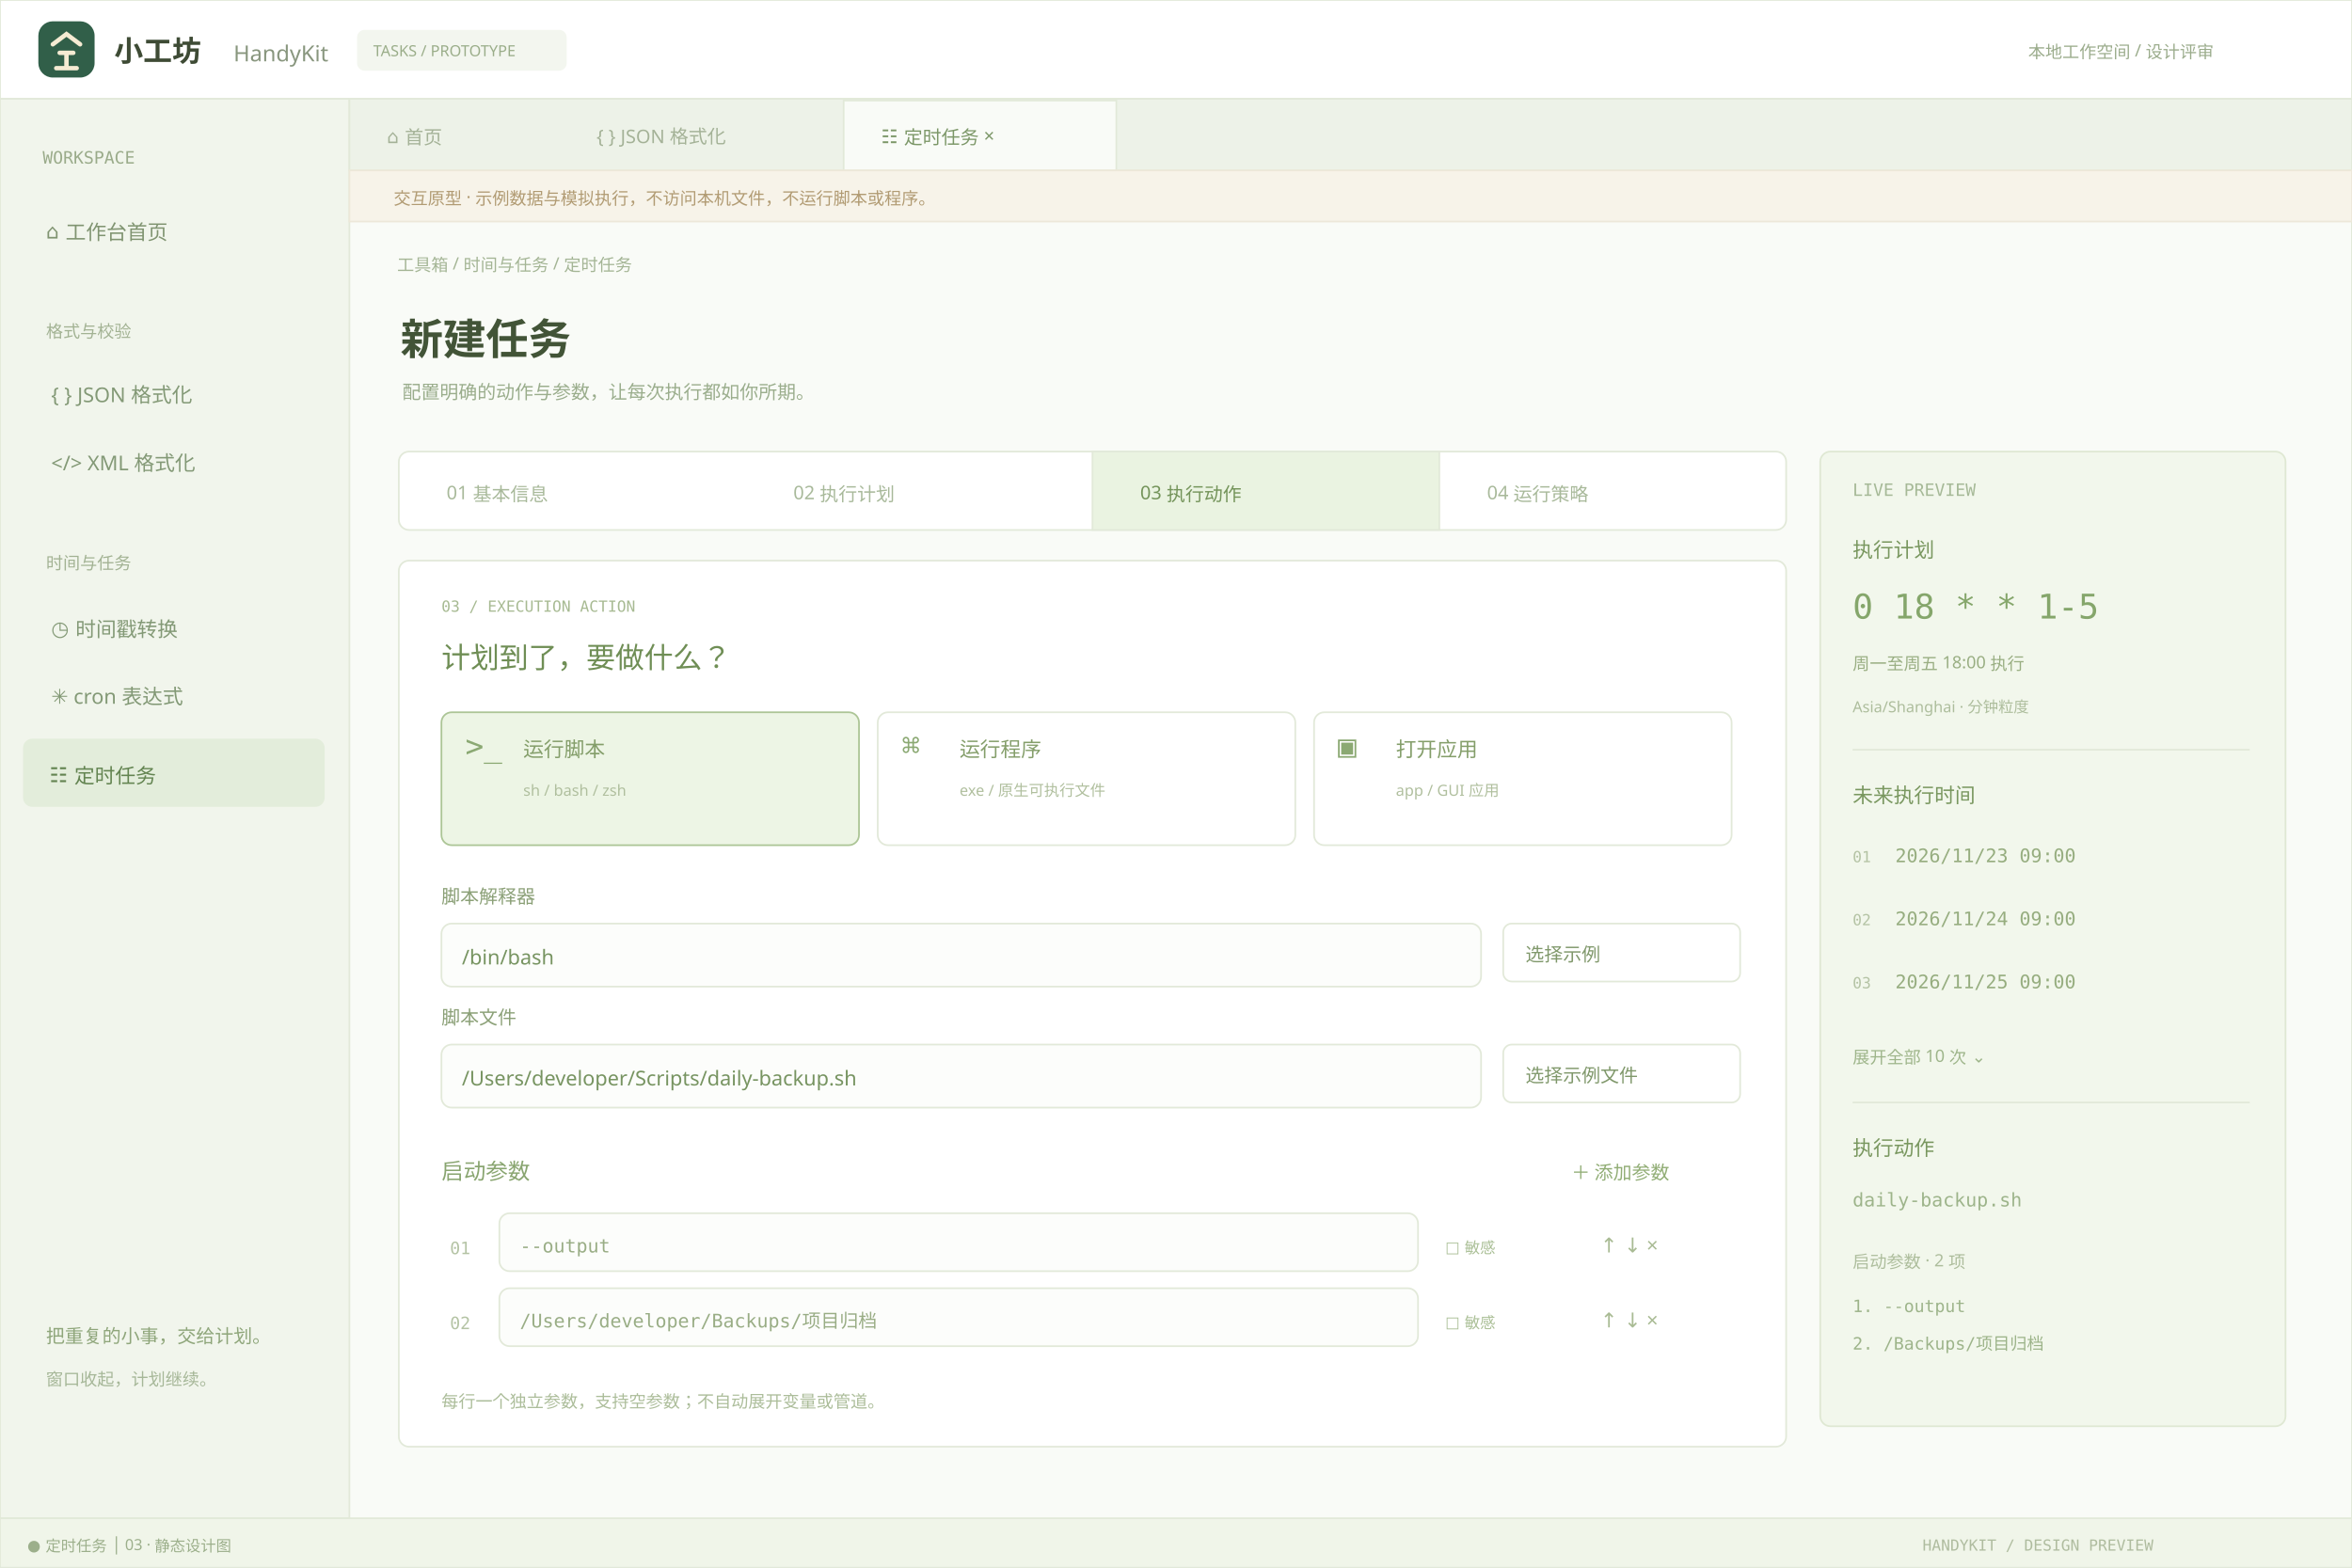
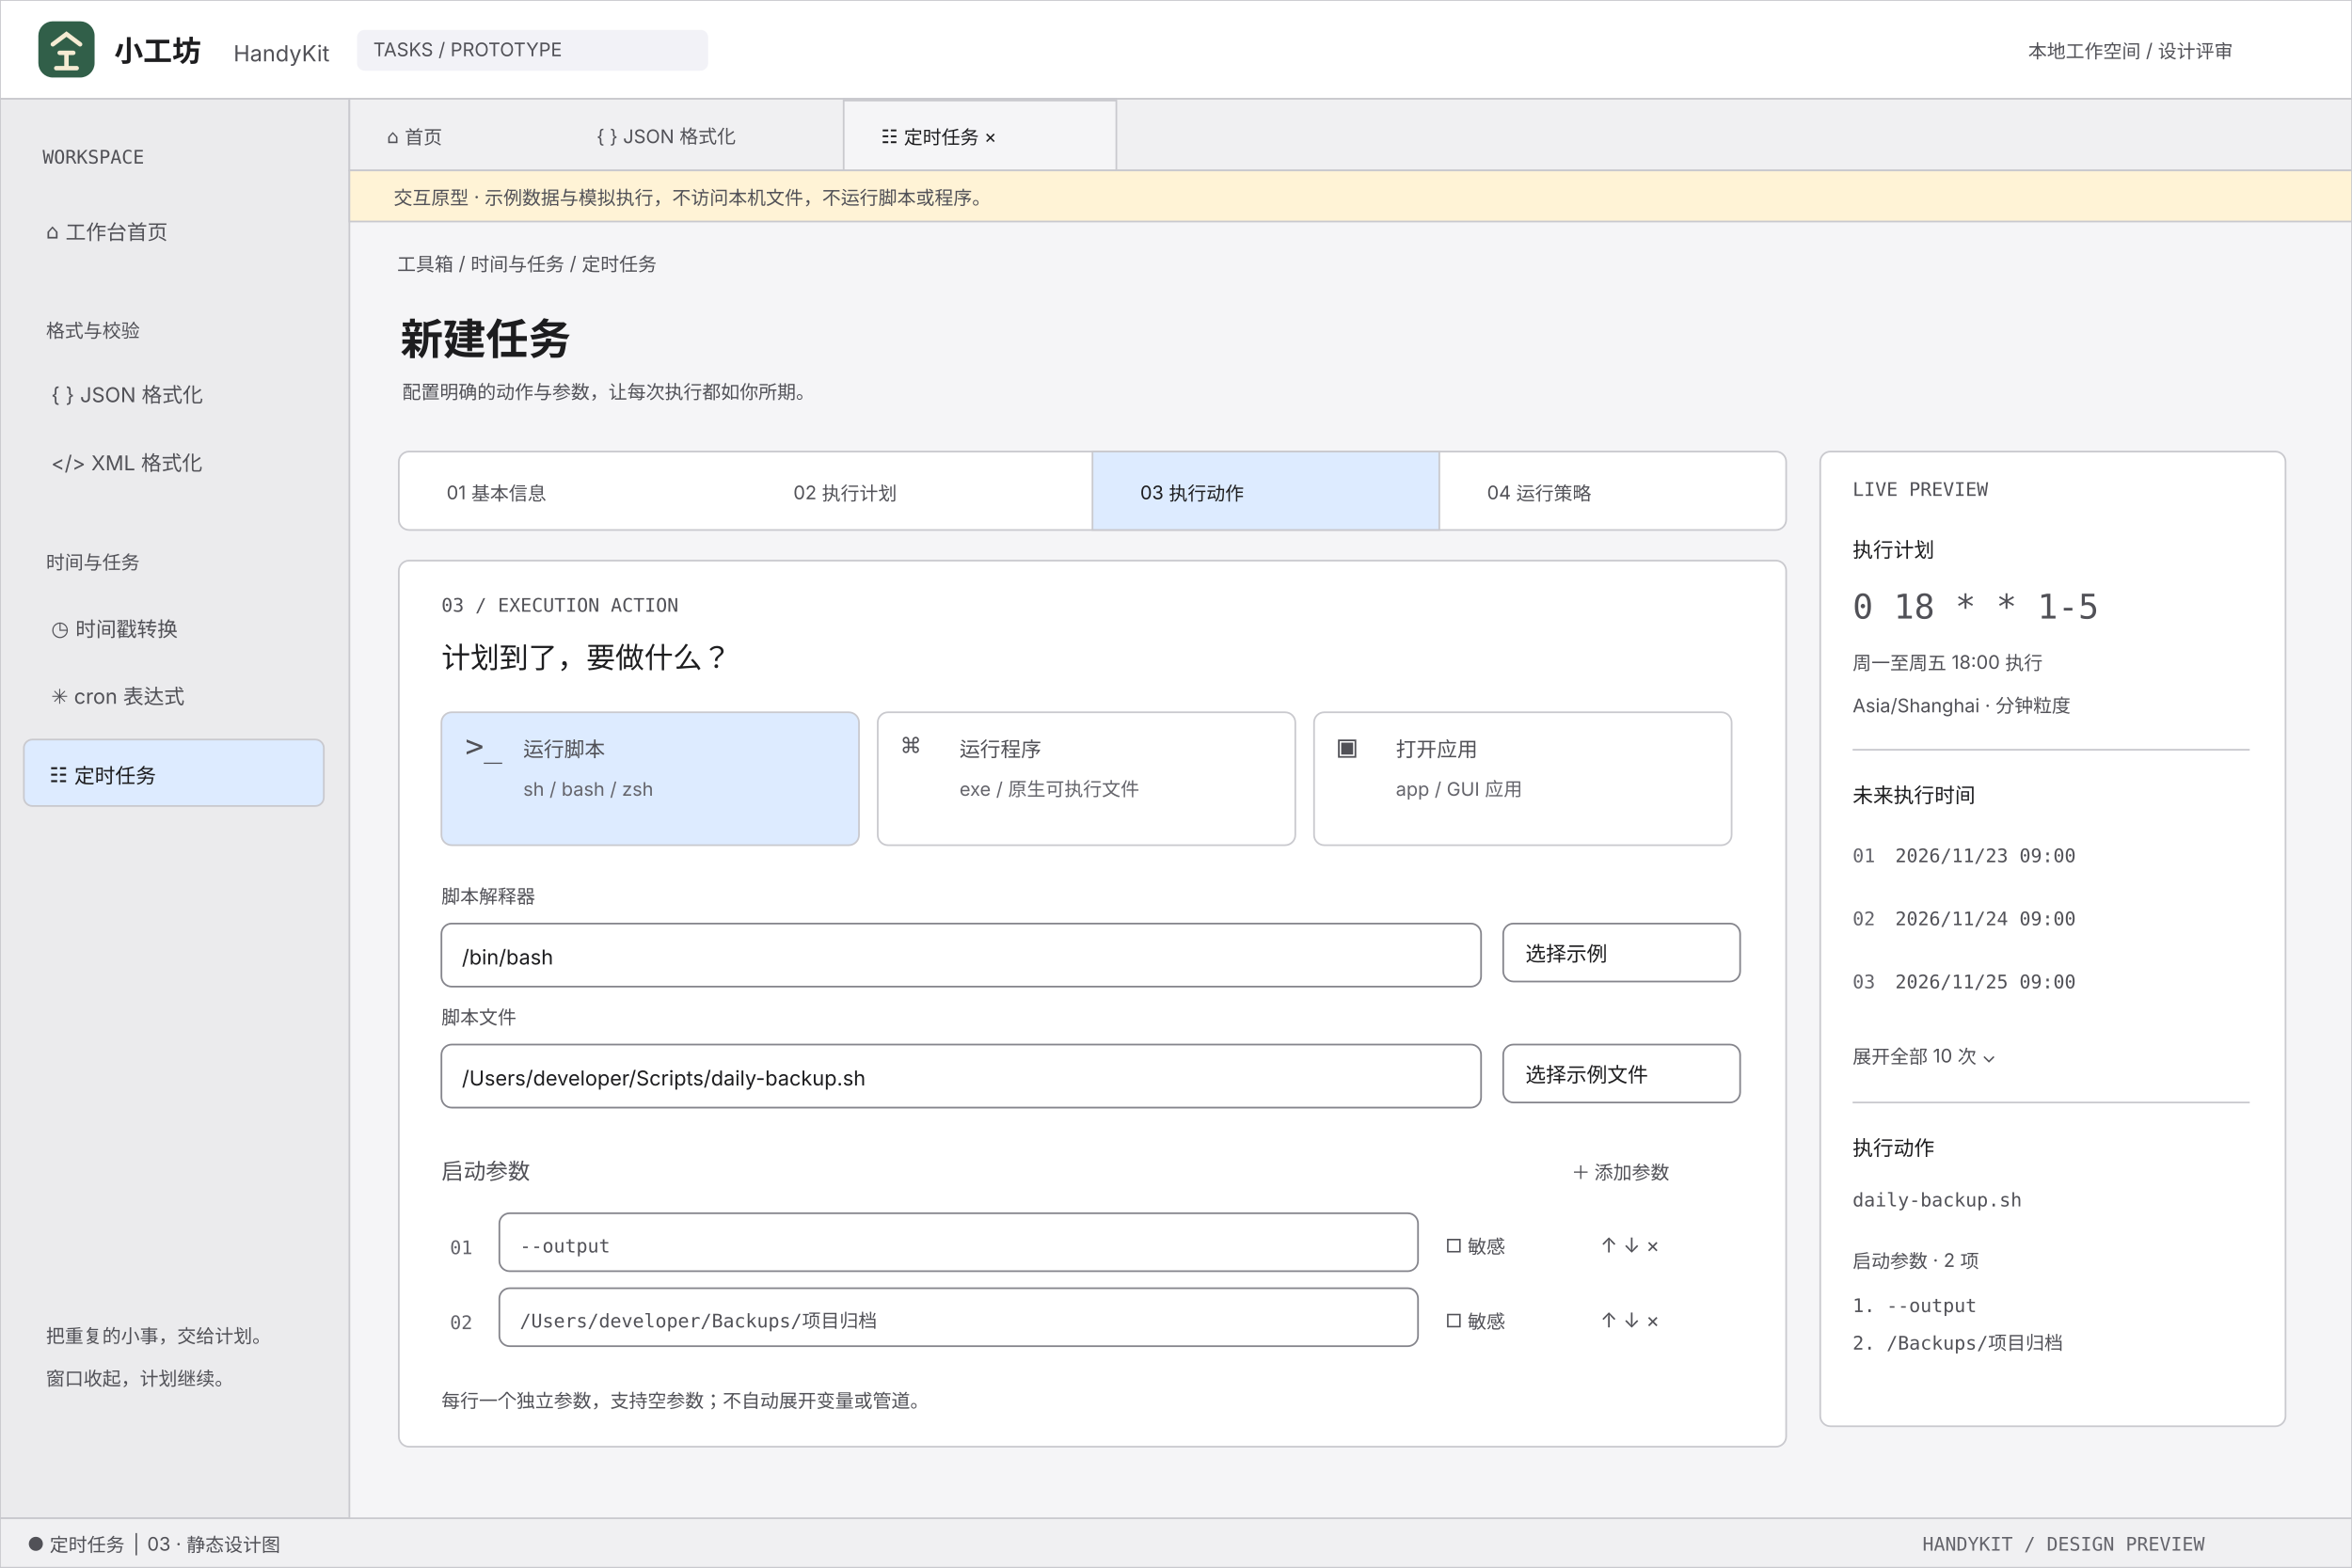
<svg xmlns="http://www.w3.org/2000/svg" width="1380" height="920" viewBox="0 0 1380 920">
-   <rect x="0" y="0" width="1380" height="920" rx="12" fill="#f9fbf7" stroke="#e0e7d7" />
-   <rect x="0" y="0" width="1380" height="58" rx="0" fill="#fff" stroke="#e2e9d9" />
-   <rect x="23" y="13" width="32" height="32" rx="8" fill="#315f49" stroke="#315f49" />
+   <rect x="0" y="0" width="1380" height="920" rx="12" fill="#F5F5F7" stroke="#C9C9CE" />
+   <rect x="0" y="0" width="1380" height="58" rx="0" fill="#FFFFFF" stroke="#C9C9CE" />
+   <rect x="23" y="13" width="32" height="32" rx="8" fill="#315F49" stroke="#315F49" />
  <path d="M31 26L39 20L47 26M35 31H43M39 31V39M33 40H45" stroke="#f5ebd3" stroke-width="2.6" fill="none" stroke-linecap="round" />
-   <text x="67" y="36" fill="#3e4b35" font-family="PingFang SC,Microsoft YaHei,sans-serif" font-size="17" font-weight="600">小工坊</text>
-   <text x="137" y="36" fill="#88967e" font-family="PingFang SC,Microsoft YaHei,sans-serif" font-size="13" font-weight="400">HandyKit</text>
-   <rect x="210" y="18" width="122" height="23" rx="4" fill="#f3f6ef" stroke="#f3f6ef" />
-   <text x="219" y="33" fill="#9aad89" font-family="PingFang SC,Microsoft YaHei,sans-serif" font-size="9" font-weight="400">TASKS / PROTOTYPE</text>
-   <text x="1190" y="34" fill="#9bac8c" font-family="PingFang SC,Microsoft YaHei,sans-serif" font-size="10" font-weight="400">本地工作空间  /  设计评审</text>
-   <rect x="0" y="58" width="205" height="833" rx="0" fill="#f1f5ec" stroke="#e2e9d9" />
-   <text x="25" y="96" fill="#9aab8a" font-family="SFMono-Regular,Menlo,monospace" font-size="10" font-weight="400">WORKSPACE</text>
-   <text x="27" y="140" fill="#809471" font-family="PingFang SC,Microsoft YaHei,sans-serif" font-size="12" font-weight="400">⌂   工作台首页</text>
-   <text x="27" y="198" fill="#a2b293" font-family="PingFang SC,Microsoft YaHei,sans-serif" font-size="10" font-weight="400">格式与校验</text>
-   <text x="30" y="236" fill="#839976" font-family="PingFang SC,Microsoft YaHei,sans-serif" font-size="12" font-weight="400">{ }   JSON 格式化</text>
-   <text x="30" y="276" fill="#839976" font-family="PingFang SC,Microsoft YaHei,sans-serif" font-size="12" font-weight="400">&lt;/&gt;   XML 格式化</text>
-   <text x="27" y="334" fill="#a2b293" font-family="PingFang SC,Microsoft YaHei,sans-serif" font-size="10" font-weight="400">时间与任务</text>
-   <text x="30" y="373" fill="#839976" font-family="PingFang SC,Microsoft YaHei,sans-serif" font-size="12" font-weight="400">◷   时间戳转换</text>
-   <text x="30" y="413" fill="#839976" font-family="PingFang SC,Microsoft YaHei,sans-serif" font-size="12" font-weight="400">✳   cron 表达式</text>
-   <rect x="14" y="434" width="176" height="39" rx="5" fill="#e3eddb" stroke="#e3eddb" />
-   <text x="29" y="459" fill="#638451" font-family="PingFang SC,Microsoft YaHei,sans-serif" font-size="12" font-weight="500">☷   定时任务</text>
-   <text x="27" y="788" fill="#8fa67b" font-family="PingFang SC,Microsoft YaHei,sans-serif" font-size="11" font-weight="400">把重复的小事，交给计划。</text>
-   <text x="27" y="813" fill="#a6b798" font-family="PingFang SC,Microsoft YaHei,sans-serif" font-size="10" font-weight="400">窗口收起，计划继续。</text>
-   <rect x="205" y="58" width="1175" height="42" rx="0" fill="#edf2e8" stroke="#e2e9d9" />
-   <text x="227" y="84" fill="#a4b297" font-family="PingFang SC,Microsoft YaHei,sans-serif" font-size="11" font-weight="400">⌂  首页</text>
-   <text x="350" y="84" fill="#a4b297" font-family="PingFang SC,Microsoft YaHei,sans-serif" font-size="11" font-weight="400">{ }  JSON 格式化</text>
-   <rect x="495" y="58" width="160" height="42" rx="0" fill="#f9fbf7" stroke="#e2e9d9" />
-   <path d="M495 59H655" stroke="#e2e9d9" />
-   <text x="517" y="84" fill="#7c9768" font-family="PingFang SC,Microsoft YaHei,sans-serif" font-size="11" font-weight="400">☷  定时任务      ×</text>
-   <rect x="205" y="100" width="1175" height="30" rx="0" fill="#f7f3e9" stroke="#ede8d9" />
-   <text x="231" y="120" fill="#b19b73" font-family="PingFang SC,Microsoft YaHei,sans-serif" font-size="10" font-weight="400">交互原型  ·  示例数据与模拟执行，不访问本机文件，不运行脚本或程序。</text>
-   <text x="233" y="159" fill="#a4b595" font-family="PingFang SC,Microsoft YaHei,sans-serif" font-size="10" font-weight="400">工具箱   /   时间与任务   /   定时任务</text>
-   <text x="235" y="208" fill="#425437" font-family="PingFang SC,Microsoft YaHei,sans-serif" font-size="25" font-weight="600">新建任务</text>
-   <text x="236" y="234" fill="#9aad8c" font-family="PingFang SC,Microsoft YaHei,sans-serif" font-size="11" font-weight="400">配置明确的动作与参数，让每次执行都如你所期。</text>
-   <rect x="0" y="891" width="1380" height="29" rx="0" fill="#f0f5e9" stroke="#e2e9d9" />
-   <text x="16" y="910" fill="#9caf8b" font-family="PingFang SC,Microsoft YaHei,sans-serif" font-size="9" font-weight="400">●  定时任务     │     03 · 静态设计图</text>
-   <text x="1128" y="910" fill="#afbc9f" font-family="SFMono-Regular,Menlo,monospace" font-size="9" font-weight="400">HANDYKIT  /  DESIGN PREVIEW</text>
-   <rect x="234" y="265" width="814" height="46" rx="6" fill="#fff" stroke="#e2e9d9" />
-   <text x="262.0" y="293" fill="#a8b99a" font-family="PingFang SC,Microsoft YaHei,sans-serif" font-size="11" font-weight="400">01   基本信息</text>
-   <text x="465.5" y="293" fill="#a8b99a" font-family="PingFang SC,Microsoft YaHei,sans-serif" font-size="11" font-weight="400">02   执行计划</text>
-   <rect x="641.0" y="265" width="203.5" height="46" rx="0" fill="#eaf3e1" stroke="#e2e9d9" />
-   <text x="669.0" y="293" fill="#739359" font-family="PingFang SC,Microsoft YaHei,sans-serif" font-size="11" font-weight="400">03   执行动作</text>
-   <text x="872.5" y="293" fill="#a8b99a" font-family="PingFang SC,Microsoft YaHei,sans-serif" font-size="11" font-weight="400">04   运行策略</text>
-   <rect x="1068" y="265" width="273" height="572" rx="6" fill="#f2f7ec" stroke="#dfe8d3" />
-   <text x="1087" y="291" fill="#a6b997" font-family="SFMono-Regular,Menlo,monospace" font-size="10" font-weight="400">LIVE PREVIEW</text>
-   <text x="1087" y="327" fill="#79975f" font-family="PingFang SC,Microsoft YaHei,sans-serif" font-size="12" font-weight="400">执行计划</text>
-   <text x="1087" y="363" fill="#85a66b" font-family="SFMono-Regular,Menlo,monospace" font-size="20" font-weight="400">0 18 * * 1-5</text>
-   <text x="1087" y="393" fill="#99ae82" font-family="PingFang SC,Microsoft YaHei,sans-serif" font-size="10" font-weight="400">周一至周五 18:00 执行</text>
-   <text x="1087" y="418" fill="#adbd9c" font-family="PingFang SC,Microsoft YaHei,sans-serif" font-size="9" font-weight="400">Asia/Shanghai · 分钟粒度</text>
-   <path d="M1087 440H1320" stroke="#e2e9d9" />
-   <text x="1087" y="471" fill="#79975f" font-family="PingFang SC,Microsoft YaHei,sans-serif" font-size="12" font-weight="400">未来执行时间</text>
-   <text x="1087" y="506" fill="#b4c3a4" font-family="SFMono-Regular,Menlo,monospace" font-size="9" font-weight="400">01</text>
-   <text x="1112" y="506" fill="#96ad7f" font-family="SFMono-Regular,Menlo,monospace" font-size="11" font-weight="400">2026/11/23 09:00</text>
-   <text x="1087" y="543" fill="#b4c3a4" font-family="SFMono-Regular,Menlo,monospace" font-size="9" font-weight="400">02</text>
-   <text x="1112" y="543" fill="#96ad7f" font-family="SFMono-Regular,Menlo,monospace" font-size="11" font-weight="400">2026/11/24 09:00</text>
-   <text x="1087" y="580" fill="#b4c3a4" font-family="SFMono-Regular,Menlo,monospace" font-size="9" font-weight="400">03</text>
-   <text x="1112" y="580" fill="#96ad7f" font-family="SFMono-Regular,Menlo,monospace" font-size="11" font-weight="400">2026/11/25 09:00</text>
-   <text x="1087" y="624" fill="#9eb58a" font-family="PingFang SC,Microsoft YaHei,sans-serif" font-size="10" font-weight="400">展开全部 10 次  ⌄</text>
-   <path d="M1087 647H1320" stroke="#e2e9d9" />
-   <text x="1087" y="678" fill="#79975f" font-family="PingFang SC,Microsoft YaHei,sans-serif" font-size="12" font-weight="400">执行动作</text>
-   <text x="1087" y="708" fill="#9db48a" font-family="SFMono-Regular,Menlo,monospace" font-size="11" font-weight="400">daily-backup.sh</text>
-   <text x="1087" y="744" fill="#adbd9c" font-family="PingFang SC,Microsoft YaHei,sans-serif" font-size="10" font-weight="400">启动参数 · 2 项</text>
-   <text x="1087" y="770" fill="#9db48a" font-family="SFMono-Regular,Menlo,monospace" font-size="10" font-weight="400">1. --output</text>
-   <text x="1087" y="792" fill="#9db48a" font-family="SFMono-Regular,Menlo,monospace" font-size="10" font-weight="400">2. /Backups/项目归档</text>
-   <rect x="234" y="329" width="814" height="520" rx="6" fill="#fff" stroke="#e2e9d9" />
-   <text x="259" y="359" fill="#a7ba92" font-family="SFMono-Regular,Menlo,monospace" font-size="9" font-weight="400">03 / EXECUTION ACTION</text>
-   <text x="259" y="392" fill="#6f8e55" font-family="PingFang SC,Microsoft YaHei,sans-serif" font-size="17" font-weight="500">计划到了，要做什么？</text>
-   <rect x="259" y="418" width="245" height="78" rx="6" fill="#edf5e5" stroke="#acc596" />
-   <text x="273" y="444" fill="#8ba973" font-family="SFMono-Regular,Menlo,monospace" font-size="18" font-weight="400">&gt;_</text>
-   <text x="307" y="444" fill="#849e6a" font-family="PingFang SC,Microsoft YaHei,sans-serif" font-size="12" font-weight="400">运行脚本</text>
-   <text x="307" y="467" fill="#b0bf9e" font-family="PingFang SC,Microsoft YaHei,sans-serif" font-size="9" font-weight="400">sh / bash / zsh</text>
-   <rect x="515" y="418" width="245" height="78" rx="6" fill="#fff" stroke="#e2e9d9" />
-   <text x="529" y="444" fill="#8ba973" font-family="SFMono-Regular,Menlo,monospace" font-size="18" font-weight="400">⌘</text>
-   <text x="563" y="444" fill="#849e6a" font-family="PingFang SC,Microsoft YaHei,sans-serif" font-size="12" font-weight="400">运行程序</text>
-   <text x="563" y="467" fill="#b0bf9e" font-family="PingFang SC,Microsoft YaHei,sans-serif" font-size="9" font-weight="400">exe / 原生可执行文件</text>
-   <rect x="771" y="418" width="245" height="78" rx="6" fill="#fff" stroke="#e2e9d9" />
-   <text x="785" y="444" fill="#8ba973" font-family="SFMono-Regular,Menlo,monospace" font-size="18" font-weight="400">▣</text>
-   <text x="819" y="444" fill="#849e6a" font-family="PingFang SC,Microsoft YaHei,sans-serif" font-size="12" font-weight="400">打开应用</text>
-   <text x="819" y="467" fill="#b0bf9e" font-family="PingFang SC,Microsoft YaHei,sans-serif" font-size="9" font-weight="400">app / GUI 应用</text>
-   <text x="259" y="530" fill="#8ba077" font-family="PingFang SC,Microsoft YaHei,sans-serif" font-size="11" font-weight="400">脚本解释器</text>
-   <rect x="259" y="542" width="610" height="37" rx="6" fill="#fcfdfb" stroke="#e2e9d9" />
-   <text x="271" y="566" fill="#779461" font-family="PingFang SC,Microsoft YaHei,sans-serif" font-size="12" font-weight="400">/bin/bash</text>
-   <rect x="882" y="542" width="139" height="34" rx="5" fill="#fff" stroke="#e2e9d9" />
-   <text x="895" y="564" fill="#80986b" font-family="PingFang SC,Microsoft YaHei,sans-serif" font-size="11" font-weight="400">选择示例</text>
-   <text x="259" y="601" fill="#8ba077" font-family="PingFang SC,Microsoft YaHei,sans-serif" font-size="11" font-weight="400">脚本文件</text>
-   <rect x="259" y="613" width="610" height="37" rx="6" fill="#fcfdfb" stroke="#e2e9d9" />
-   <text x="271" y="637" fill="#779461" font-family="PingFang SC,Microsoft YaHei,sans-serif" font-size="12" font-weight="400">/Users/developer/Scripts/daily-backup.sh</text>
-   <rect x="882" y="613" width="139" height="34" rx="5" fill="#fff" stroke="#e2e9d9" />
-   <text x="895" y="635" fill="#80986b" font-family="PingFang SC,Microsoft YaHei,sans-serif" font-size="11" font-weight="400">选择示例文件</text>
-   <text x="259" y="692" fill="#89a570" font-family="PingFang SC,Microsoft YaHei,sans-serif" font-size="13" font-weight="400">启动参数</text>
-   <text x="922" y="692" fill="#91ad75" font-family="PingFang SC,Microsoft YaHei,sans-serif" font-size="11" font-weight="400">＋ 添加参数</text>
-   <text x="264" y="736" fill="#b4c3a4" font-family="SFMono-Regular,Menlo,monospace" font-size="10" font-weight="400">01</text>
-   <rect x="293" y="712" width="539" height="34" rx="6" fill="#fcfdfb" stroke="#e2e9d9" />
-   <text x="305" y="735" fill="#99ad85" font-family="SFMono-Regular,Menlo,monospace" font-size="11" font-weight="400">--output</text>
-   <text x="848" y="735" fill="#aabf96" font-family="PingFang SC,Microsoft YaHei,sans-serif" font-size="9" font-weight="400">□ 敏感</text>
-   <text x="939" y="735" fill="#a9bb94" font-family="PingFang SC,Microsoft YaHei,sans-serif" font-size="12" font-weight="400">↑   ↓   ×</text>
-   <text x="264" y="780" fill="#b4c3a4" font-family="SFMono-Regular,Menlo,monospace" font-size="10" font-weight="400">02</text>
-   <rect x="293" y="756" width="539" height="34" rx="6" fill="#fcfdfb" stroke="#e2e9d9" />
-   <text x="305" y="779" fill="#99ad85" font-family="SFMono-Regular,Menlo,monospace" font-size="11" font-weight="400">/Users/developer/Backups/项目归档</text>
-   <text x="848" y="779" fill="#aabf96" font-family="PingFang SC,Microsoft YaHei,sans-serif" font-size="9" font-weight="400">□ 敏感</text>
-   <text x="939" y="779" fill="#a9bb94" font-family="PingFang SC,Microsoft YaHei,sans-serif" font-size="12" font-weight="400">↑   ↓   ×</text>
-   <text x="259" y="826" fill="#acbd9a" font-family="PingFang SC,Microsoft YaHei,sans-serif" font-size="10" font-weight="400">每行一个独立参数，支持空参数；不自动展开变量或管道。</text>
+   <text x="67" y="36" fill="#1D1D1F" font-family="-apple-system,SF Pro Text,PingFang SC,Microsoft YaHei,sans-serif" font-size="17" font-weight="600">小工坊</text>
+   <text x="137" y="36" fill="#515157" font-family="-apple-system,SF Pro Text,PingFang SC,Microsoft YaHei,sans-serif" font-size="13" font-weight="400">HandyKit</text>
+   <rect x="210" y="18" width="205" height="23" rx="4" fill="#F2F2F7" stroke="#F2F2F7" />
+   <text x="219" y="33" fill="#515157" font-family="-apple-system,SF Pro Text,PingFang SC,Microsoft YaHei,sans-serif" font-size="11" font-weight="400">TASKS / PROTOTYPE</text>
+   <text x="1190" y="34" fill="#515157" font-family="-apple-system,SF Pro Text,PingFang SC,Microsoft YaHei,sans-serif" font-size="11" font-weight="400">本地工作空间  /  设计评审</text>
+   <rect x="0" y="58" width="205" height="833" rx="0" fill="#EBEBED" stroke="#C9C9CE" />
+   <text x="25" y="96" fill="#515157" font-family="SFMono-Regular,Menlo,monospace" font-size="11" font-weight="400">WORKSPACE</text>
+   <text x="27" y="140" fill="#515157" font-family="-apple-system,SF Pro Text,PingFang SC,Microsoft YaHei,sans-serif" font-size="12" font-weight="400">⌂   工作台首页</text>
+   <text x="27" y="198" fill="#515157" font-family="-apple-system,SF Pro Text,PingFang SC,Microsoft YaHei,sans-serif" font-size="11" font-weight="400">格式与校验</text>
+   <text x="30" y="236" fill="#515157" font-family="-apple-system,SF Pro Text,PingFang SC,Microsoft YaHei,sans-serif" font-size="12" font-weight="400">{ }   JSON 格式化</text>
+   <text x="30" y="276" fill="#515157" font-family="-apple-system,SF Pro Text,PingFang SC,Microsoft YaHei,sans-serif" font-size="12" font-weight="400">&lt;/&gt;   XML 格式化</text>
+   <text x="27" y="334" fill="#515157" font-family="-apple-system,SF Pro Text,PingFang SC,Microsoft YaHei,sans-serif" font-size="11" font-weight="400">时间与任务</text>
+   <text x="30" y="373" fill="#515157" font-family="-apple-system,SF Pro Text,PingFang SC,Microsoft YaHei,sans-serif" font-size="12" font-weight="400">◷   时间戳转换</text>
+   <text x="30" y="413" fill="#515157" font-family="-apple-system,SF Pro Text,PingFang SC,Microsoft YaHei,sans-serif" font-size="12" font-weight="400">✳   cron 表达式</text>
+   <rect x="14" y="434" width="176" height="39" rx="5" fill="#DDEBFF" stroke="#C9C9CE" />
+   <text x="29" y="459" fill="#1D1D1F" font-family="-apple-system,SF Pro Text,PingFang SC,Microsoft YaHei,sans-serif" font-size="12" font-weight="500">☷   定时任务</text>
+   <text x="27" y="788" fill="#515157" font-family="-apple-system,SF Pro Text,PingFang SC,Microsoft YaHei,sans-serif" font-size="11" font-weight="400">把重复的小事，交给计划。</text>
+   <text x="27" y="813" fill="#515157" font-family="-apple-system,SF Pro Text,PingFang SC,Microsoft YaHei,sans-serif" font-size="11" font-weight="400">窗口收起，计划继续。</text>
+   <rect x="205" y="58" width="1175" height="42" rx="0" fill="#F0F0F2" stroke="#C9C9CE" />
+   <text x="227" y="84" fill="#515157" font-family="-apple-system,SF Pro Text,PingFang SC,Microsoft YaHei,sans-serif" font-size="11" font-weight="400">⌂  首页</text>
+   <text x="350" y="84" fill="#515157" font-family="-apple-system,SF Pro Text,PingFang SC,Microsoft YaHei,sans-serif" font-size="11" font-weight="400">{ }  JSON 格式化</text>
+   <rect x="495" y="58" width="160" height="42" rx="0" fill="#F5F5F7" stroke="#C9C9CE" />
+   <path d="M495 59H655" stroke="#C9C9CE" />
+   <text x="517" y="84" fill="#1D1D1F" font-family="-apple-system,SF Pro Text,PingFang SC,Microsoft YaHei,sans-serif" font-size="11" font-weight="400">☷  定时任务      ×</text>
+   <rect x="205" y="100" width="1175" height="30" rx="0" fill="#FFF3D6" stroke="#C9C9CE" />
+   <text x="231" y="120" fill="#515157" font-family="-apple-system,SF Pro Text,PingFang SC,Microsoft YaHei,sans-serif" font-size="11" font-weight="400">交互原型  ·  示例数据与模拟执行，不访问本机文件，不运行脚本或程序。</text>
+   <text x="233" y="159" fill="#515157" font-family="-apple-system,SF Pro Text,PingFang SC,Microsoft YaHei,sans-serif" font-size="11" font-weight="400">工具箱   /   时间与任务   /   定时任务</text>
+   <text x="235" y="208" fill="#1D1D1F" font-family="-apple-system,SF Pro Text,PingFang SC,Microsoft YaHei,sans-serif" font-size="25" font-weight="600">新建任务</text>
+   <text x="236" y="234" fill="#515157" font-family="-apple-system,SF Pro Text,PingFang SC,Microsoft YaHei,sans-serif" font-size="11" font-weight="400">配置明确的动作与参数，让每次执行都如你所期。</text>
+   <rect x="0" y="891" width="1380" height="29" rx="0" fill="#F0F0F2" stroke="#C9C9CE" />
+   <text x="16" y="910" fill="#515157" font-family="-apple-system,SF Pro Text,PingFang SC,Microsoft YaHei,sans-serif" font-size="11" font-weight="400">●  定时任务     │     03 · 静态设计图</text>
+   <text x="1128" y="910" fill="#64646B" font-family="SFMono-Regular,Menlo,monospace" font-size="11" font-weight="400">HANDYKIT  /  DESIGN PREVIEW</text>
+   <rect x="234" y="265" width="814" height="46" rx="6" fill="#FFFFFF" stroke="#C9C9CE" />
+   <text x="262.0" y="293" fill="#515157" font-family="-apple-system,SF Pro Text,PingFang SC,Microsoft YaHei,sans-serif" font-size="11" font-weight="400">01   基本信息</text>
+   <text x="465.5" y="293" fill="#515157" font-family="-apple-system,SF Pro Text,PingFang SC,Microsoft YaHei,sans-serif" font-size="11" font-weight="400">02   执行计划</text>
+   <rect x="641.0" y="265" width="203.5" height="46" rx="0" fill="#DDEBFF" stroke="#C9C9CE" />
+   <text x="669.0" y="293" fill="#1D1D1F" font-family="-apple-system,SF Pro Text,PingFang SC,Microsoft YaHei,sans-serif" font-size="11" font-weight="400">03   执行动作</text>
+   <text x="872.5" y="293" fill="#515157" font-family="-apple-system,SF Pro Text,PingFang SC,Microsoft YaHei,sans-serif" font-size="11" font-weight="400">04   运行策略</text>
+   <rect x="1068" y="265" width="273" height="572" rx="6" fill="#FFFFFF" stroke="#C9C9CE" />
+   <text x="1087" y="291" fill="#515157" font-family="SFMono-Regular,Menlo,monospace" font-size="11" font-weight="400">LIVE PREVIEW</text>
+   <text x="1087" y="327" fill="#1D1D1F" font-family="-apple-system,SF Pro Text,PingFang SC,Microsoft YaHei,sans-serif" font-size="12" font-weight="400">执行计划</text>
+   <text x="1087" y="363" fill="#515157" font-family="SFMono-Regular,Menlo,monospace" font-size="20" font-weight="400">0 18 * * 1-5</text>
+   <text x="1087" y="393" fill="#515157" font-family="-apple-system,SF Pro Text,PingFang SC,Microsoft YaHei,sans-serif" font-size="11" font-weight="400">周一至周五 18:00 执行</text>
+   <text x="1087" y="418" fill="#515157" font-family="-apple-system,SF Pro Text,PingFang SC,Microsoft YaHei,sans-serif" font-size="11" font-weight="400">Asia/Shanghai · 分钟粒度</text>
+   <path d="M1087 440H1320" stroke="#C9C9CE" />
+   <text x="1087" y="471" fill="#1D1D1F" font-family="-apple-system,SF Pro Text,PingFang SC,Microsoft YaHei,sans-serif" font-size="12" font-weight="400">未来执行时间</text>
+   <text x="1087" y="506" fill="#64646B" font-family="SFMono-Regular,Menlo,monospace" font-size="11" font-weight="400">01</text>
+   <text x="1112" y="506" fill="#515157" font-family="SFMono-Regular,Menlo,monospace" font-size="11" font-weight="400">2026/11/23 09:00</text>
+   <text x="1087" y="543" fill="#64646B" font-family="SFMono-Regular,Menlo,monospace" font-size="11" font-weight="400">02</text>
+   <text x="1112" y="543" fill="#515157" font-family="SFMono-Regular,Menlo,monospace" font-size="11" font-weight="400">2026/11/24 09:00</text>
+   <text x="1087" y="580" fill="#64646B" font-family="SFMono-Regular,Menlo,monospace" font-size="11" font-weight="400">03</text>
+   <text x="1112" y="580" fill="#515157" font-family="SFMono-Regular,Menlo,monospace" font-size="11" font-weight="400">2026/11/25 09:00</text>
+   <text x="1087" y="624" fill="#515157" font-family="-apple-system,SF Pro Text,PingFang SC,Microsoft YaHei,sans-serif" font-size="11" font-weight="400">展开全部 10 次  ⌄</text>
+   <path d="M1087 647H1320" stroke="#C9C9CE" />
+   <text x="1087" y="678" fill="#1D1D1F" font-family="-apple-system,SF Pro Text,PingFang SC,Microsoft YaHei,sans-serif" font-size="12" font-weight="400">执行动作</text>
+   <text x="1087" y="708" fill="#515157" font-family="SFMono-Regular,Menlo,monospace" font-size="11" font-weight="400">daily-backup.sh</text>
+   <text x="1087" y="744" fill="#515157" font-family="-apple-system,SF Pro Text,PingFang SC,Microsoft YaHei,sans-serif" font-size="11" font-weight="400">启动参数 · 2 项</text>
+   <text x="1087" y="770" fill="#515157" font-family="SFMono-Regular,Menlo,monospace" font-size="11" font-weight="400">1. --output</text>
+   <text x="1087" y="792" fill="#515157" font-family="SFMono-Regular,Menlo,monospace" font-size="11" font-weight="400">2. /Backups/项目归档</text>
+   <rect x="234" y="329" width="814" height="520" rx="6" fill="#FFFFFF" stroke="#C9C9CE" />
+   <text x="259" y="359" fill="#515157" font-family="SFMono-Regular,Menlo,monospace" font-size="11" font-weight="400">03 / EXECUTION ACTION</text>
+   <text x="259" y="392" fill="#1D1D1F" font-family="-apple-system,SF Pro Text,PingFang SC,Microsoft YaHei,sans-serif" font-size="17" font-weight="500">计划到了，要做什么？</text>
+   <rect x="259" y="418" width="245" height="78" rx="6" fill="#DDEBFF" stroke="#C9C9CE" />
+   <text x="273" y="444" fill="#515157" font-family="SFMono-Regular,Menlo,monospace" font-size="18" font-weight="400">&gt;_</text>
+   <text x="307" y="444" fill="#515157" font-family="-apple-system,SF Pro Text,PingFang SC,Microsoft YaHei,sans-serif" font-size="12" font-weight="400">运行脚本</text>
+   <text x="307" y="467" fill="#64646B" font-family="-apple-system,SF Pro Text,PingFang SC,Microsoft YaHei,sans-serif" font-size="11" font-weight="400">sh / bash / zsh</text>
+   <rect x="515" y="418" width="245" height="78" rx="6" fill="#FFFFFF" stroke="#C9C9CE" />
+   <text x="529" y="444" fill="#515157" font-family="SFMono-Regular,Menlo,monospace" font-size="18" font-weight="400">⌘</text>
+   <text x="563" y="444" fill="#515157" font-family="-apple-system,SF Pro Text,PingFang SC,Microsoft YaHei,sans-serif" font-size="12" font-weight="400">运行程序</text>
+   <text x="563" y="467" fill="#64646B" font-family="-apple-system,SF Pro Text,PingFang SC,Microsoft YaHei,sans-serif" font-size="11" font-weight="400">exe / 原生可执行文件</text>
+   <rect x="771" y="418" width="245" height="78" rx="6" fill="#FFFFFF" stroke="#C9C9CE" />
+   <text x="785" y="444" fill="#515157" font-family="SFMono-Regular,Menlo,monospace" font-size="18" font-weight="400">▣</text>
+   <text x="819" y="444" fill="#515157" font-family="-apple-system,SF Pro Text,PingFang SC,Microsoft YaHei,sans-serif" font-size="12" font-weight="400">打开应用</text>
+   <text x="819" y="467" fill="#64646B" font-family="-apple-system,SF Pro Text,PingFang SC,Microsoft YaHei,sans-serif" font-size="11" font-weight="400">app / GUI 应用</text>
+   <text x="259" y="530" fill="#515157" font-family="-apple-system,SF Pro Text,PingFang SC,Microsoft YaHei,sans-serif" font-size="11" font-weight="400">脚本解释器</text>
+   <rect x="259" y="542" width="610" height="37" rx="6" fill="#FFFFFF" stroke="#85858C" />
+   <text x="271" y="566" fill="#1D1D1F" font-family="-apple-system,SF Pro Text,PingFang SC,Microsoft YaHei,sans-serif" font-size="12" font-weight="400">/bin/bash</text>
+   <rect x="882" y="542" width="139" height="34" rx="6" fill="#FFFFFF" stroke="#85858C" />
+   <text x="895" y="564" fill="#1D1D1F" font-family="-apple-system,SF Pro Text,PingFang SC,Microsoft YaHei,sans-serif" font-size="12" font-weight="400">选择示例</text>
+   <text x="259" y="601" fill="#515157" font-family="-apple-system,SF Pro Text,PingFang SC,Microsoft YaHei,sans-serif" font-size="11" font-weight="400">脚本文件</text>
+   <rect x="259" y="613" width="610" height="37" rx="6" fill="#FFFFFF" stroke="#85858C" />
+   <text x="271" y="637" fill="#1D1D1F" font-family="-apple-system,SF Pro Text,PingFang SC,Microsoft YaHei,sans-serif" font-size="12" font-weight="400">/Users/developer/Scripts/daily-backup.sh</text>
+   <rect x="882" y="613" width="139" height="34" rx="6" fill="#FFFFFF" stroke="#85858C" />
+   <text x="895" y="635" fill="#1D1D1F" font-family="-apple-system,SF Pro Text,PingFang SC,Microsoft YaHei,sans-serif" font-size="12" font-weight="400">选择示例文件</text>
+   <text x="259" y="692" fill="#515157" font-family="-apple-system,SF Pro Text,PingFang SC,Microsoft YaHei,sans-serif" font-size="13" font-weight="400">启动参数</text>
+   <text x="922" y="692" fill="#515157" font-family="-apple-system,SF Pro Text,PingFang SC,Microsoft YaHei,sans-serif" font-size="11" font-weight="400">＋ 添加参数</text>
+   <text x="264" y="736" fill="#64646B" font-family="SFMono-Regular,Menlo,monospace" font-size="11" font-weight="400">01</text>
+   <rect x="293" y="712" width="539" height="34" rx="6" fill="#FFFFFF" stroke="#85858C" />
+   <text x="305" y="735" fill="#515157" font-family="SFMono-Regular,Menlo,monospace" font-size="11" font-weight="400">--output</text>
+   <text x="848" y="735" fill="#515157" font-family="-apple-system,SF Pro Text,PingFang SC,Microsoft YaHei,sans-serif" font-size="11" font-weight="400">□ 敏感</text>
+   <text x="939" y="735" fill="#515157" font-family="-apple-system,SF Pro Text,PingFang SC,Microsoft YaHei,sans-serif" font-size="12" font-weight="400">↑   ↓   ×</text>
+   <text x="264" y="780" fill="#64646B" font-family="SFMono-Regular,Menlo,monospace" font-size="11" font-weight="400">02</text>
+   <rect x="293" y="756" width="539" height="34" rx="6" fill="#FFFFFF" stroke="#85858C" />
+   <text x="305" y="779" fill="#515157" font-family="SFMono-Regular,Menlo,monospace" font-size="11" font-weight="400">/Users/developer/Backups/项目归档</text>
+   <text x="848" y="779" fill="#515157" font-family="-apple-system,SF Pro Text,PingFang SC,Microsoft YaHei,sans-serif" font-size="11" font-weight="400">□ 敏感</text>
+   <text x="939" y="779" fill="#515157" font-family="-apple-system,SF Pro Text,PingFang SC,Microsoft YaHei,sans-serif" font-size="12" font-weight="400">↑   ↓   ×</text>
+   <text x="259" y="826" fill="#515157" font-family="-apple-system,SF Pro Text,PingFang SC,Microsoft YaHei,sans-serif" font-size="11" font-weight="400">每行一个独立参数，支持空参数；不自动展开变量或管道。</text>
</svg>
